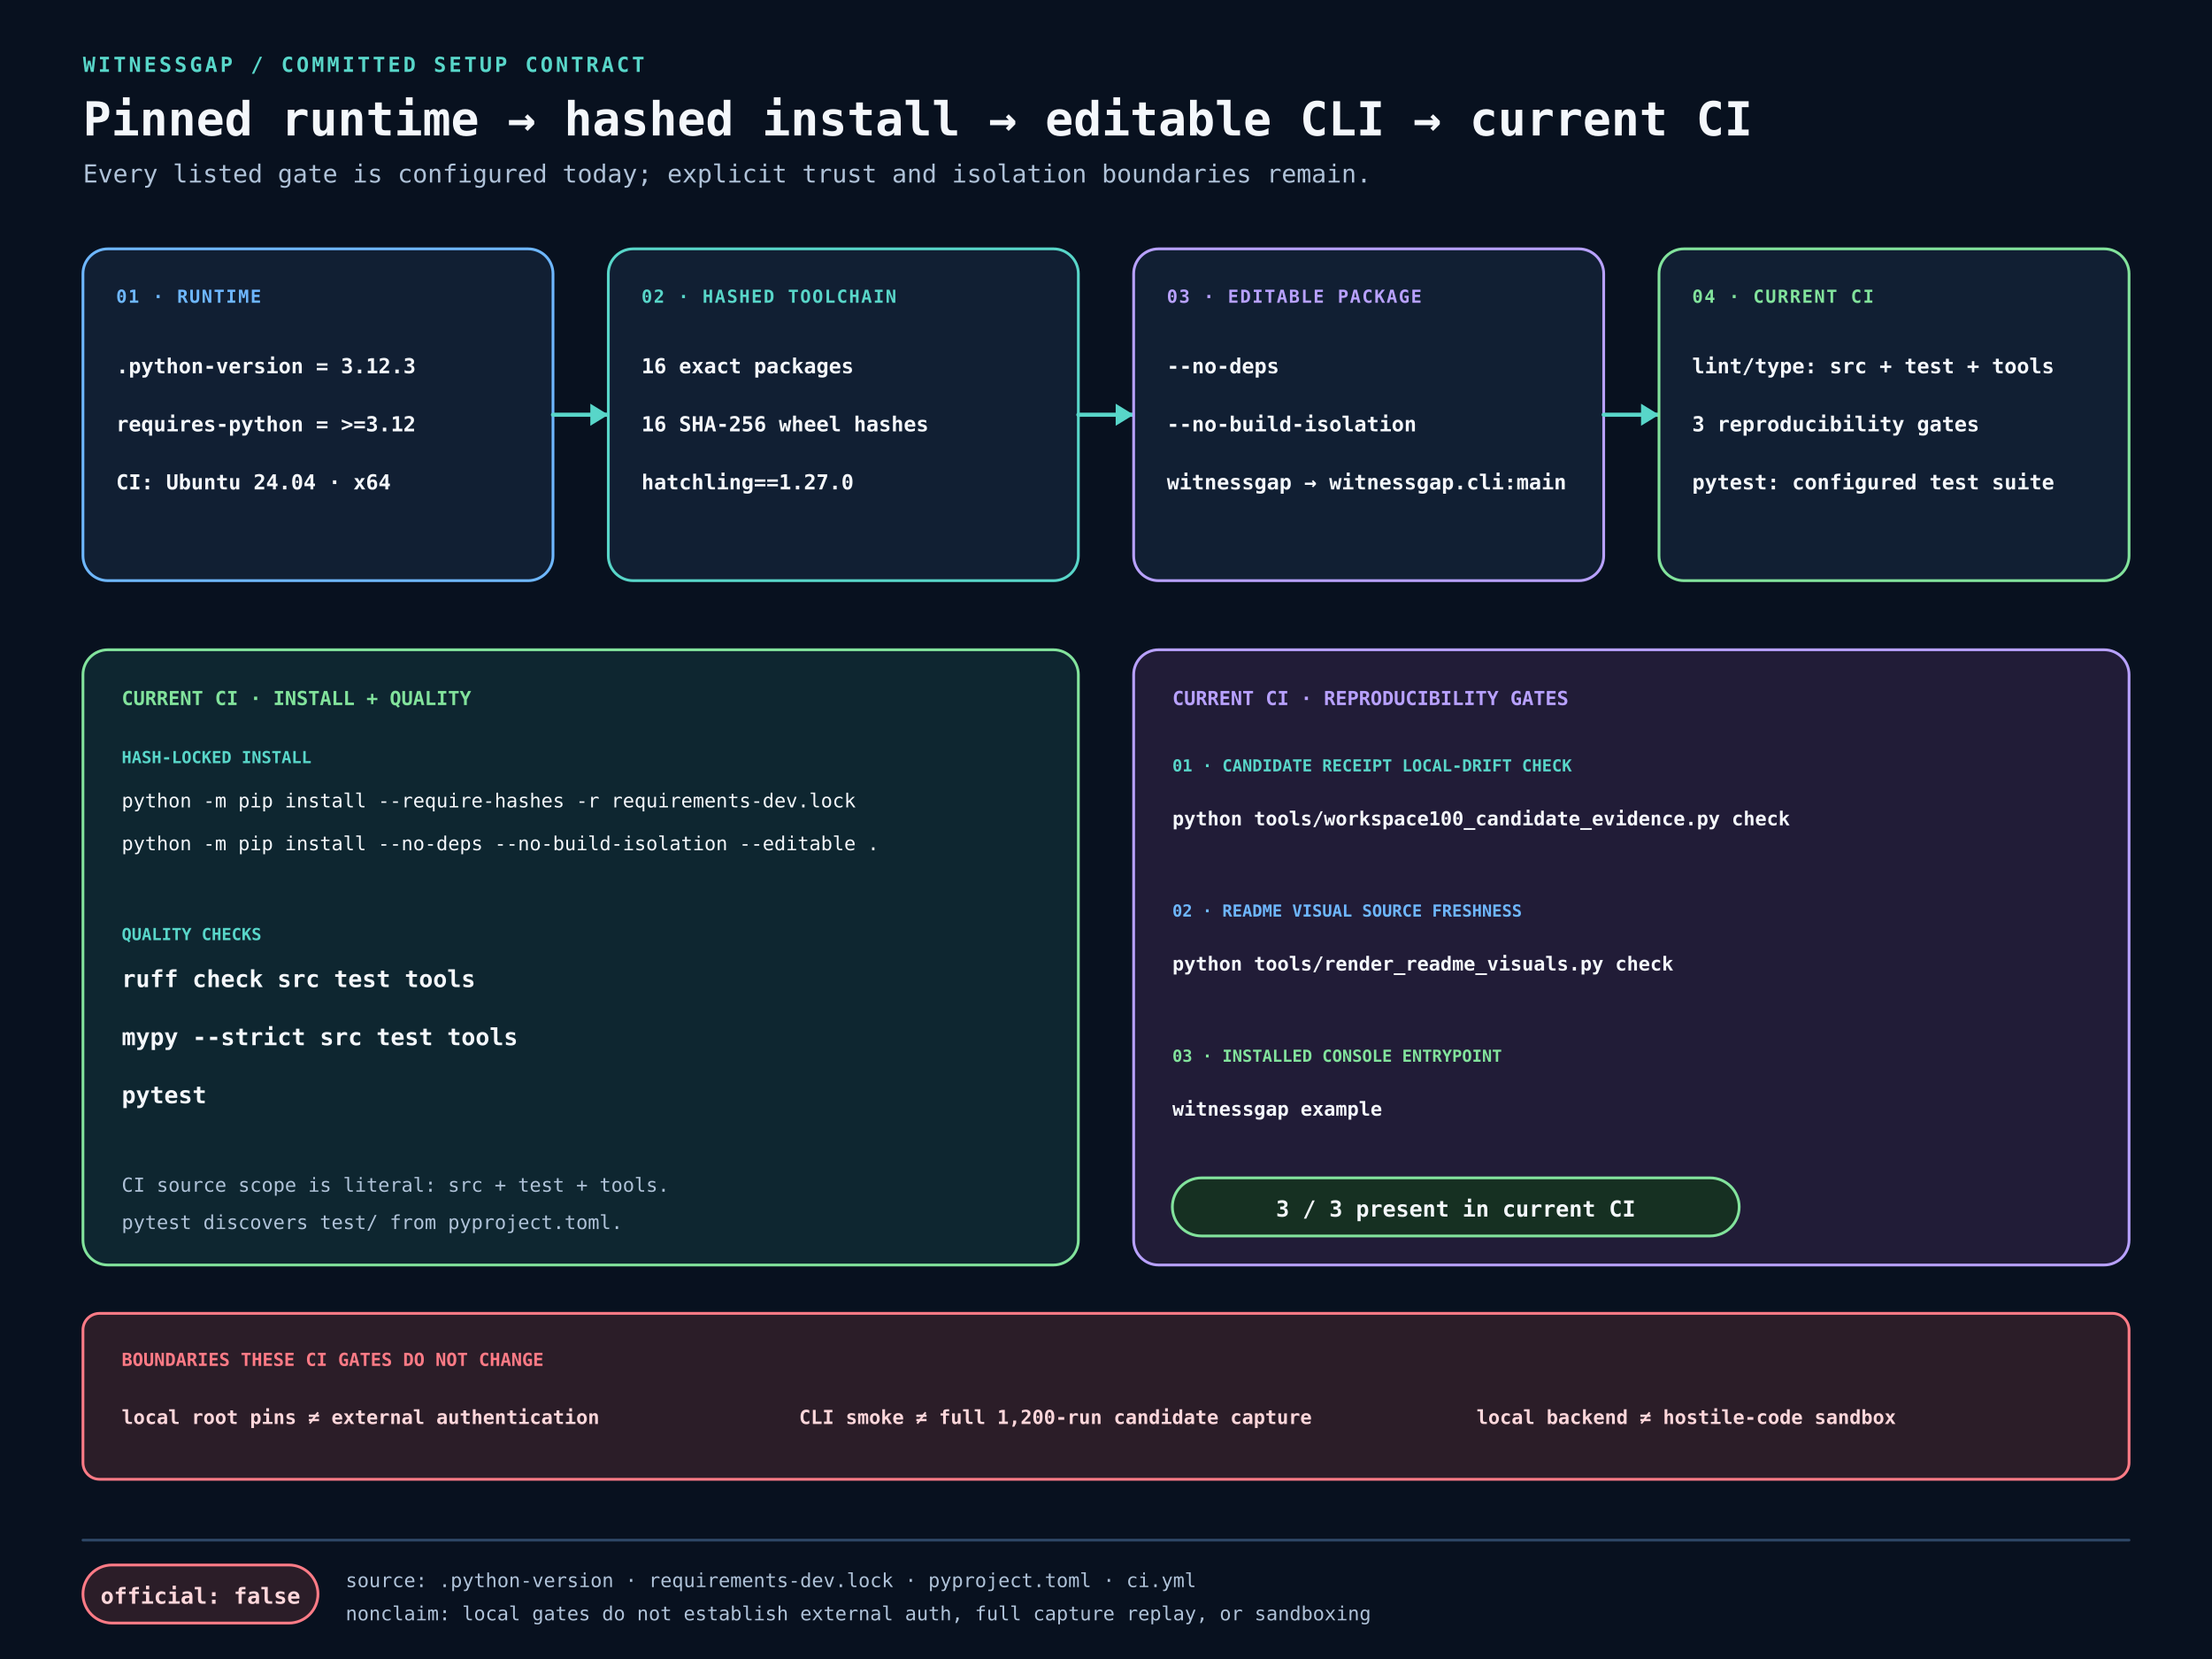
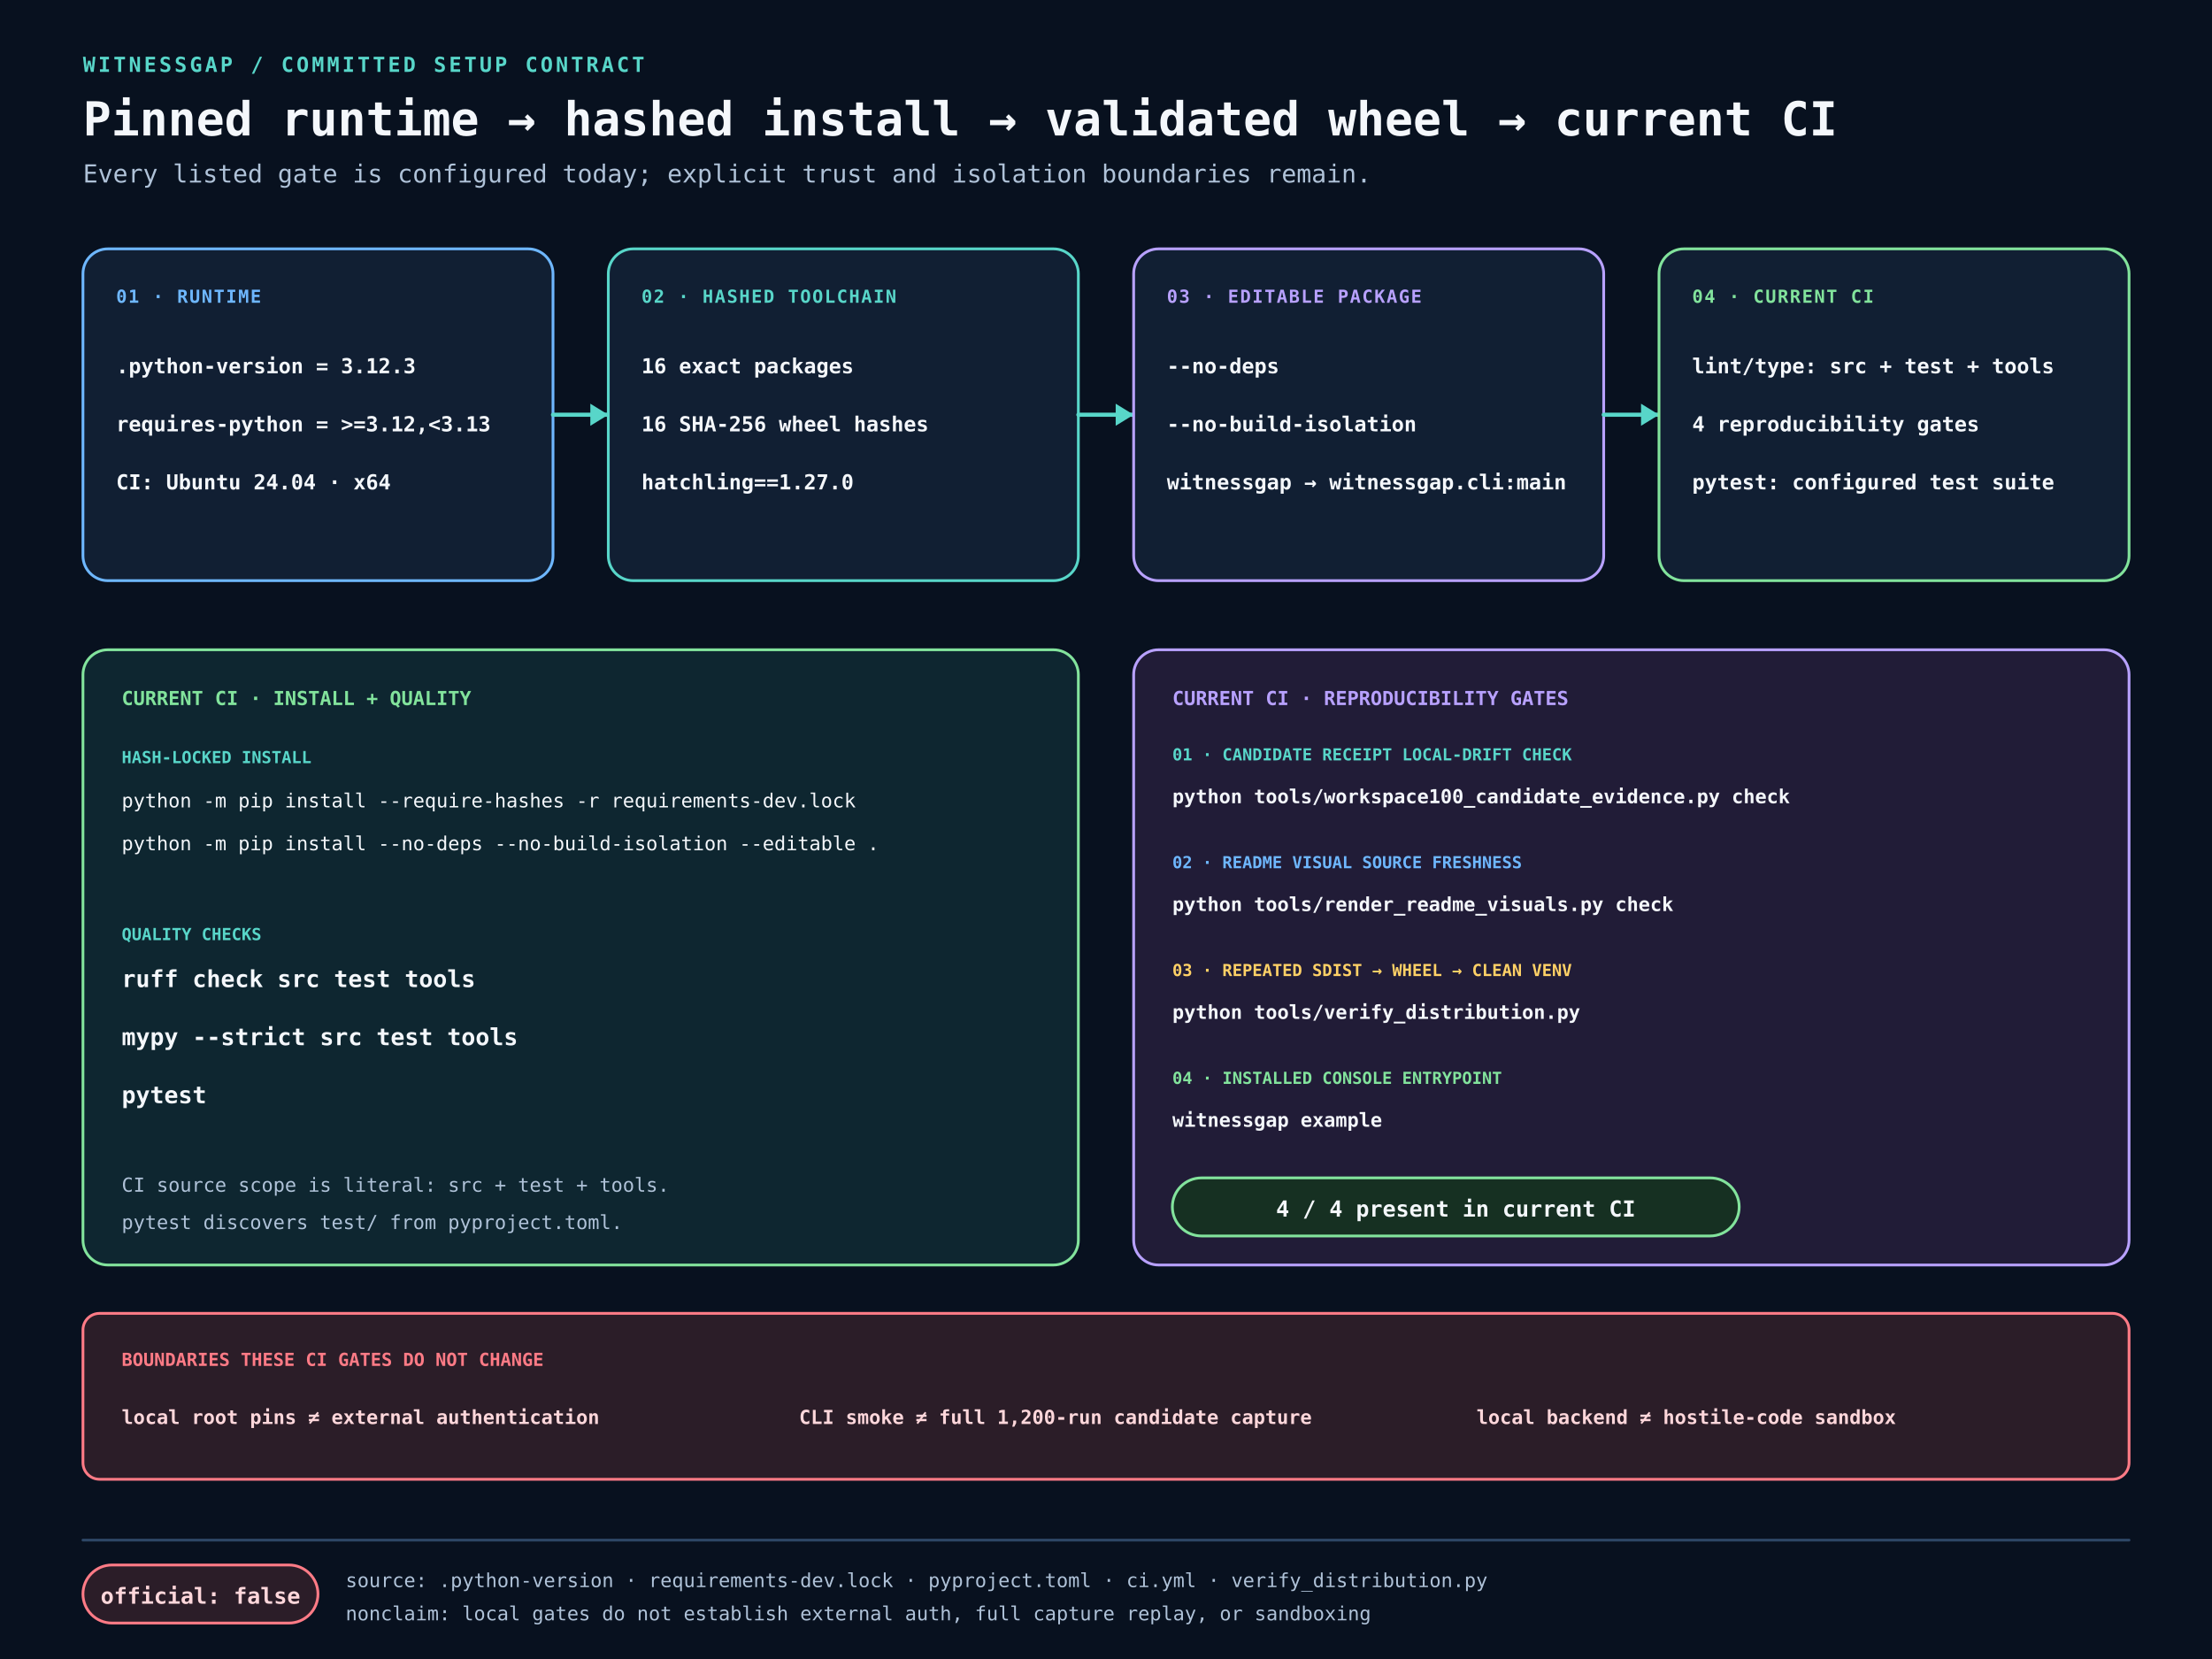
<svg xmlns="http://www.w3.org/2000/svg" width="1600" height="1200" viewBox="0 0 1600 1200" role="img" aria-labelledby="visual-title visual-description">
  <rect x="0" y="0" width="1600" height="1200" fill="#08111f" />
  <text x="60" y="52" fill="#58d6c9" font-family="DejaVu Sans Mono, Liberation Mono, monospace" font-size="15" font-weight="700" text-anchor="start" letter-spacing="2" textLength="417" lengthAdjust="spacingAndGlyphs">WITNESSGAP / COMMITTED SETUP CONTRACT</text>
-   <text x="60" y="98" fill="#f4f7fb" font-family="DejaVu Sans Mono, Liberation Mono, monospace" font-size="34" font-weight="700" text-anchor="start" letter-spacing="0" textLength="1244" lengthAdjust="spacingAndGlyphs">Pinned runtime → hashed install → editable CLI → current CI</text>
+   <text x="60" y="98" fill="#f4f7fb" font-family="DejaVu Sans Mono, Liberation Mono, monospace" font-size="34" font-weight="700" text-anchor="start" letter-spacing="0" textLength="1307" lengthAdjust="spacingAndGlyphs">Pinned runtime → hashed install → validated wheel → current CI</text>
  <text x="60" y="132" fill="#afc2d8" font-family="DejaVu Sans Mono, Liberation Mono, monospace" font-size="18" font-weight="400" text-anchor="start" letter-spacing="0" textLength="960" lengthAdjust="spacingAndGlyphs">Every listed gate is configured today; explicit trust and isolation boundaries remain.</text>
  <rect x="60" y="180" width="340" height="240" rx="18" fill="#111f33" stroke="#6eb7ff" stroke-width="2" />
  <text x="84" y="219" fill="#6eb7ff" font-family="DejaVu Sans Mono, Liberation Mono, monospace" font-size="13" font-weight="700" text-anchor="start" letter-spacing="1" textLength="108" lengthAdjust="spacingAndGlyphs">01 · RUNTIME</text>
  <text x="84" y="270" fill="#f4f7fb" font-family="DejaVu Sans Mono, Liberation Mono, monospace" font-size="15" font-weight="700" text-anchor="start" letter-spacing="0" textLength="224" lengthAdjust="spacingAndGlyphs">.python-version = 3.12.3</text>
-   <text x="84" y="312" fill="#f4f7fb" font-family="DejaVu Sans Mono, Liberation Mono, monospace" font-size="15" font-weight="700" text-anchor="start" letter-spacing="0" textLength="224" lengthAdjust="spacingAndGlyphs">requires-python = &gt;=3.12</text>
+   <text x="84" y="312" fill="#f4f7fb" font-family="DejaVu Sans Mono, Liberation Mono, monospace" font-size="15" font-weight="700" text-anchor="start" letter-spacing="0" textLength="279" lengthAdjust="spacingAndGlyphs">requires-python = &gt;=3.12,&lt;3.13</text>
  <text x="84" y="354" fill="#f4f7fb" font-family="DejaVu Sans Mono, Liberation Mono, monospace" font-size="15" font-weight="700" text-anchor="start" letter-spacing="0" textLength="205" lengthAdjust="spacingAndGlyphs">CI: Ubuntu 24.04 · x64</text>
  <line x1="400" y1="300" x2="440" y2="300" stroke="#58d6c9" stroke-width="3" stroke-linecap="round" />
  <polygon points="440,300 427,292 427,308" fill="#58d6c9" />
  <rect x="440" y="180" width="340" height="240" rx="18" fill="#111f33" stroke="#58d6c9" stroke-width="2" />
  <text x="464" y="219" fill="#58d6c9" font-family="DejaVu Sans Mono, Liberation Mono, monospace" font-size="13" font-weight="700" text-anchor="start" letter-spacing="1" textLength="190" lengthAdjust="spacingAndGlyphs">02 · HASHED TOOLCHAIN</text>
  <text x="464" y="270" fill="#f4f7fb" font-family="DejaVu Sans Mono, Liberation Mono, monospace" font-size="15" font-weight="700" text-anchor="start" letter-spacing="0" textLength="159" lengthAdjust="spacingAndGlyphs">16 exact packages</text>
  <text x="464" y="312" fill="#f4f7fb" font-family="DejaVu Sans Mono, Liberation Mono, monospace" font-size="15" font-weight="700" text-anchor="start" letter-spacing="0" textLength="214" lengthAdjust="spacingAndGlyphs">16 SHA-256 wheel hashes</text>
  <text x="464" y="354" fill="#f4f7fb" font-family="DejaVu Sans Mono, Liberation Mono, monospace" font-size="15" font-weight="700" text-anchor="start" letter-spacing="0" textLength="159" lengthAdjust="spacingAndGlyphs">hatchling==1.27.0</text>
  <line x1="780" y1="300" x2="820" y2="300" stroke="#58d6c9" stroke-width="3" stroke-linecap="round" />
  <polygon points="820,300 807,292 807,308" fill="#58d6c9" />
  <rect x="820" y="180" width="340" height="240" rx="18" fill="#111f33" stroke="#b8a1ff" stroke-width="2" />
  <text x="844" y="219" fill="#b8a1ff" font-family="DejaVu Sans Mono, Liberation Mono, monospace" font-size="13" font-weight="700" text-anchor="start" letter-spacing="1" textLength="190" lengthAdjust="spacingAndGlyphs">03 · EDITABLE PACKAGE</text>
  <text x="844" y="270" fill="#f4f7fb" font-family="DejaVu Sans Mono, Liberation Mono, monospace" font-size="15" font-weight="700" text-anchor="start" letter-spacing="0" textLength="84" lengthAdjust="spacingAndGlyphs">--no-deps</text>
  <text x="844" y="312" fill="#f4f7fb" font-family="DejaVu Sans Mono, Liberation Mono, monospace" font-size="15" font-weight="700" text-anchor="start" letter-spacing="0" textLength="186" lengthAdjust="spacingAndGlyphs">--no-build-isolation</text>
  <text x="844" y="354" fill="#f4f7fb" font-family="DejaVu Sans Mono, Liberation Mono, monospace" font-size="15" font-weight="700" text-anchor="start" letter-spacing="0" textLength="298" lengthAdjust="spacingAndGlyphs">witnessgap → witnessgap.cli:main</text>
  <line x1="1160" y1="300" x2="1200" y2="300" stroke="#58d6c9" stroke-width="3" stroke-linecap="round" />
  <polygon points="1200,300 1187,292 1187,308" fill="#58d6c9" />
  <rect x="1200" y="180" width="340" height="240" rx="18" fill="#111f33" stroke="#82e39c" stroke-width="2" />
  <text x="1224" y="219" fill="#82e39c" font-family="DejaVu Sans Mono, Liberation Mono, monospace" font-size="13" font-weight="700" text-anchor="start" letter-spacing="1" textLength="135" lengthAdjust="spacingAndGlyphs">04 · CURRENT CI</text>
  <text x="1224" y="270" fill="#f4f7fb" font-family="DejaVu Sans Mono, Liberation Mono, monospace" font-size="15" font-weight="700" text-anchor="start" letter-spacing="0" textLength="270" lengthAdjust="spacingAndGlyphs">lint/type: src + test + tools</text>
-   <text x="1224" y="312" fill="#f4f7fb" font-family="DejaVu Sans Mono, Liberation Mono, monospace" font-size="15" font-weight="700" text-anchor="start" letter-spacing="0" textLength="214" lengthAdjust="spacingAndGlyphs">3 reproducibility gates</text>
+   <text x="1224" y="312" fill="#f4f7fb" font-family="DejaVu Sans Mono, Liberation Mono, monospace" font-size="15" font-weight="700" text-anchor="start" letter-spacing="0" textLength="214" lengthAdjust="spacingAndGlyphs">4 reproducibility gates</text>
  <text x="1224" y="354" fill="#f4f7fb" font-family="DejaVu Sans Mono, Liberation Mono, monospace" font-size="15" font-weight="700" text-anchor="start" letter-spacing="0" textLength="270" lengthAdjust="spacingAndGlyphs">pytest: configured test suite</text>
  <rect x="60" y="470" width="720" height="445" rx="18" fill="#0e2630" stroke="#82e39c" stroke-width="2" />
  <text x="88" y="510" fill="#82e39c" font-family="DejaVu Sans Mono, Liberation Mono, monospace" font-size="14" font-weight="700" text-anchor="start" letter-spacing="0" textLength="261" lengthAdjust="spacingAndGlyphs">CURRENT CI · INSTALL + QUALITY</text>
  <text x="88" y="552" fill="#58d6c9" font-family="DejaVu Sans Mono, Liberation Mono, monospace" font-size="12" font-weight="700" text-anchor="start" letter-spacing="0" textLength="142" lengthAdjust="spacingAndGlyphs">HASH-LOCKED INSTALL</text>
  <text x="88" y="584" fill="#f4f7fb" font-family="DejaVu Sans Mono, Liberation Mono, monospace" font-size="14" font-weight="400" text-anchor="start" letter-spacing="0" textLength="547" lengthAdjust="spacingAndGlyphs">python -m pip install --require-hashes -r requirements-dev.lock</text>
  <text x="88" y="615" fill="#f4f7fb" font-family="DejaVu Sans Mono, Liberation Mono, monospace" font-size="14" font-weight="400" text-anchor="start" letter-spacing="0" textLength="565" lengthAdjust="spacingAndGlyphs">python -m pip install --no-deps --no-build-isolation --editable .</text>
  <text x="88" y="680" fill="#58d6c9" font-family="DejaVu Sans Mono, Liberation Mono, monospace" font-size="12" font-weight="700" text-anchor="start" letter-spacing="0" textLength="105" lengthAdjust="spacingAndGlyphs">QUALITY CHECKS</text>
  <text x="88" y="714" fill="#f4f7fb" font-family="DejaVu Sans Mono, Liberation Mono, monospace" font-size="17" font-weight="700" text-anchor="start" letter-spacing="0" textLength="264" lengthAdjust="spacingAndGlyphs">ruff check src test tools</text>
  <text x="88" y="756" fill="#f4f7fb" font-family="DejaVu Sans Mono, Liberation Mono, monospace" font-size="17" font-weight="700" text-anchor="start" letter-spacing="0" textLength="296" lengthAdjust="spacingAndGlyphs">mypy --strict src test tools</text>
  <text x="88" y="798" fill="#f4f7fb" font-family="DejaVu Sans Mono, Liberation Mono, monospace" font-size="17" font-weight="700" text-anchor="start" letter-spacing="0" textLength="64" lengthAdjust="spacingAndGlyphs">pytest</text>
  <text x="88" y="862" fill="#afc2d8" font-family="DejaVu Sans Mono, Liberation Mono, monospace" font-size="14" font-weight="400" text-anchor="start" letter-spacing="0" textLength="408" lengthAdjust="spacingAndGlyphs">CI source scope is literal: src + test + tools.</text>
  <text x="88" y="889" fill="#afc2d8" font-family="DejaVu Sans Mono, Liberation Mono, monospace" font-size="14" font-weight="400" text-anchor="start" letter-spacing="0" textLength="374" lengthAdjust="spacingAndGlyphs">pytest discovers test/ from pyproject.toml.</text>
  <rect x="820" y="470" width="720" height="445" rx="18" fill="#211c37" stroke="#b8a1ff" stroke-width="2" />
  <text x="848" y="510" fill="#b8a1ff" font-family="DejaVu Sans Mono, Liberation Mono, monospace" font-size="14" font-weight="700" text-anchor="start" letter-spacing="0" textLength="296" lengthAdjust="spacingAndGlyphs">CURRENT CI · REPRODUCIBILITY GATES</text>
-   <text x="848" y="558" fill="#58d6c9" font-family="DejaVu Sans Mono, Liberation Mono, monospace" font-size="12" font-weight="700" text-anchor="start" letter-spacing="0" textLength="298" lengthAdjust="spacingAndGlyphs">01 · CANDIDATE RECEIPT LOCAL-DRIFT CHECK</text>
-   <text x="848" y="597" fill="#f4f7fb" font-family="DejaVu Sans Mono, Liberation Mono, monospace" font-size="14" font-weight="700" text-anchor="start" letter-spacing="0" textLength="461" lengthAdjust="spacingAndGlyphs">python tools/workspace100_candidate_evidence.py check</text>
-   <text x="848" y="663" fill="#6eb7ff" font-family="DejaVu Sans Mono, Liberation Mono, monospace" font-size="12" font-weight="700" text-anchor="start" letter-spacing="0" textLength="261" lengthAdjust="spacingAndGlyphs">02 · README VISUAL SOURCE FRESHNESS</text>
-   <text x="848" y="702" fill="#f4f7fb" font-family="DejaVu Sans Mono, Liberation Mono, monospace" font-size="14" font-weight="700" text-anchor="start" letter-spacing="0" textLength="374" lengthAdjust="spacingAndGlyphs">python tools/render_readme_visuals.py check</text>
-   <text x="848" y="768" fill="#82e39c" font-family="DejaVu Sans Mono, Liberation Mono, monospace" font-size="12" font-weight="700" text-anchor="start" letter-spacing="0" textLength="246" lengthAdjust="spacingAndGlyphs">03 · INSTALLED CONSOLE ENTRYPOINT</text>
-   <text x="848" y="807" fill="#f4f7fb" font-family="DejaVu Sans Mono, Liberation Mono, monospace" font-size="14" font-weight="700" text-anchor="start" letter-spacing="0" textLength="157" lengthAdjust="spacingAndGlyphs">witnessgap example</text>
+   <text x="848" y="550" fill="#58d6c9" font-family="DejaVu Sans Mono, Liberation Mono, monospace" font-size="12" font-weight="700" text-anchor="start" letter-spacing="0" textLength="298" lengthAdjust="spacingAndGlyphs">01 · CANDIDATE RECEIPT LOCAL-DRIFT CHECK</text>
+   <text x="848" y="581" fill="#f4f7fb" font-family="DejaVu Sans Mono, Liberation Mono, monospace" font-size="14" font-weight="700" text-anchor="start" letter-spacing="0" textLength="461" lengthAdjust="spacingAndGlyphs">python tools/workspace100_candidate_evidence.py check</text>
+   <text x="848" y="628" fill="#6eb7ff" font-family="DejaVu Sans Mono, Liberation Mono, monospace" font-size="12" font-weight="700" text-anchor="start" letter-spacing="0" textLength="261" lengthAdjust="spacingAndGlyphs">02 · README VISUAL SOURCE FRESHNESS</text>
+   <text x="848" y="659" fill="#f4f7fb" font-family="DejaVu Sans Mono, Liberation Mono, monospace" font-size="14" font-weight="700" text-anchor="start" letter-spacing="0" textLength="374" lengthAdjust="spacingAndGlyphs">python tools/render_readme_visuals.py check</text>
+   <text x="848" y="706" fill="#ffd166" font-family="DejaVu Sans Mono, Liberation Mono, monospace" font-size="12" font-weight="700" text-anchor="start" letter-spacing="0" textLength="298" lengthAdjust="spacingAndGlyphs">03 · REPEATED SDIST → WHEEL → CLEAN VENV</text>
+   <text x="848" y="737" fill="#f4f7fb" font-family="DejaVu Sans Mono, Liberation Mono, monospace" font-size="14" font-weight="700" text-anchor="start" letter-spacing="0" textLength="304" lengthAdjust="spacingAndGlyphs">python tools/verify_distribution.py</text>
+   <text x="848" y="784" fill="#82e39c" font-family="DejaVu Sans Mono, Liberation Mono, monospace" font-size="12" font-weight="700" text-anchor="start" letter-spacing="0" textLength="246" lengthAdjust="spacingAndGlyphs">04 · INSTALLED CONSOLE ENTRYPOINT</text>
+   <text x="848" y="815" fill="#f4f7fb" font-family="DejaVu Sans Mono, Liberation Mono, monospace" font-size="14" font-weight="700" text-anchor="start" letter-spacing="0" textLength="157" lengthAdjust="spacingAndGlyphs">witnessgap example</text>
  <rect x="848" y="852" width="410" height="42" rx="21" fill="#163022" stroke="#82e39c" stroke-width="2" />
-   <text x="1053" y="880" fill="#f4f7fb" font-family="DejaVu Sans Mono, Liberation Mono, monospace" font-size="16" font-weight="700" text-anchor="middle" letter-spacing="0" textLength="268" lengthAdjust="spacingAndGlyphs">3 / 3 present in current CI</text>
+   <text x="1053" y="880" fill="#f4f7fb" font-family="DejaVu Sans Mono, Liberation Mono, monospace" font-size="16" font-weight="700" text-anchor="middle" letter-spacing="0" textLength="268" lengthAdjust="spacingAndGlyphs">4 / 4 present in current CI</text>
  <rect x="60" y="950" width="1480" height="120" rx="12" fill="#2b1d28" stroke="#ff7b86" stroke-width="2" />
  <text x="88" y="988" fill="#ff7b86" font-family="DejaVu Sans Mono, Liberation Mono, monospace" font-size="13" font-weight="700" text-anchor="start" letter-spacing="0" textLength="315" lengthAdjust="spacingAndGlyphs">BOUNDARIES THESE CI GATES DO NOT CHANGE</text>
  <text x="88" y="1030" fill="#ffd7db" font-family="DejaVu Sans Mono, Liberation Mono, monospace" font-size="14" font-weight="700" text-anchor="start" letter-spacing="0" textLength="356" lengthAdjust="spacingAndGlyphs">local root pins ≠ external authentication</text>
  <text x="578" y="1030" fill="#ffd7db" font-family="DejaVu Sans Mono, Liberation Mono, monospace" font-size="14" font-weight="700" text-anchor="start" letter-spacing="0" textLength="382" lengthAdjust="spacingAndGlyphs">CLI smoke ≠ full 1,200-run candidate capture</text>
  <text x="1068" y="1030" fill="#ffd7db" font-family="DejaVu Sans Mono, Liberation Mono, monospace" font-size="14" font-weight="700" text-anchor="start" letter-spacing="0" textLength="313" lengthAdjust="spacingAndGlyphs">local backend ≠ hostile-code sandbox</text>
  <line x1="60" y1="1114" x2="1540" y2="1114" stroke="#2d4665" stroke-width="2" stroke-linecap="round" />
  <rect x="60" y="1132" width="170" height="42" rx="21" fill="#2b1d28" stroke="#ff7b86" stroke-width="2" />
  <text x="145" y="1160" fill="#ffd7db" font-family="DejaVu Sans Mono, Liberation Mono, monospace" font-size="16" font-weight="700" text-anchor="middle" letter-spacing="0" textLength="149" lengthAdjust="spacingAndGlyphs">official: false</text>
-   <text x="250" y="1148" fill="#afc2d8" font-family="DejaVu Sans Mono, Liberation Mono, monospace" font-size="14" font-weight="400" text-anchor="start" letter-spacing="0" textLength="634" lengthAdjust="spacingAndGlyphs">source: .python-version · requirements-dev.lock · pyproject.toml · ci.yml</text>
+   <text x="250" y="1148" fill="#afc2d8" font-family="DejaVu Sans Mono, Liberation Mono, monospace" font-size="14" font-weight="400" text-anchor="start" letter-spacing="0" textLength="851" lengthAdjust="spacingAndGlyphs">source: .python-version · requirements-dev.lock · pyproject.toml · ci.yml · verify_distribution.py</text>
  <text x="250" y="1172" fill="#afc2d8" font-family="DejaVu Sans Mono, Liberation Mono, monospace" font-size="14" font-weight="400" text-anchor="start" letter-spacing="0" textLength="764" lengthAdjust="spacingAndGlyphs">nonclaim: local gates do not establish external auth, full capture replay, or sandboxing</text>
</svg>
